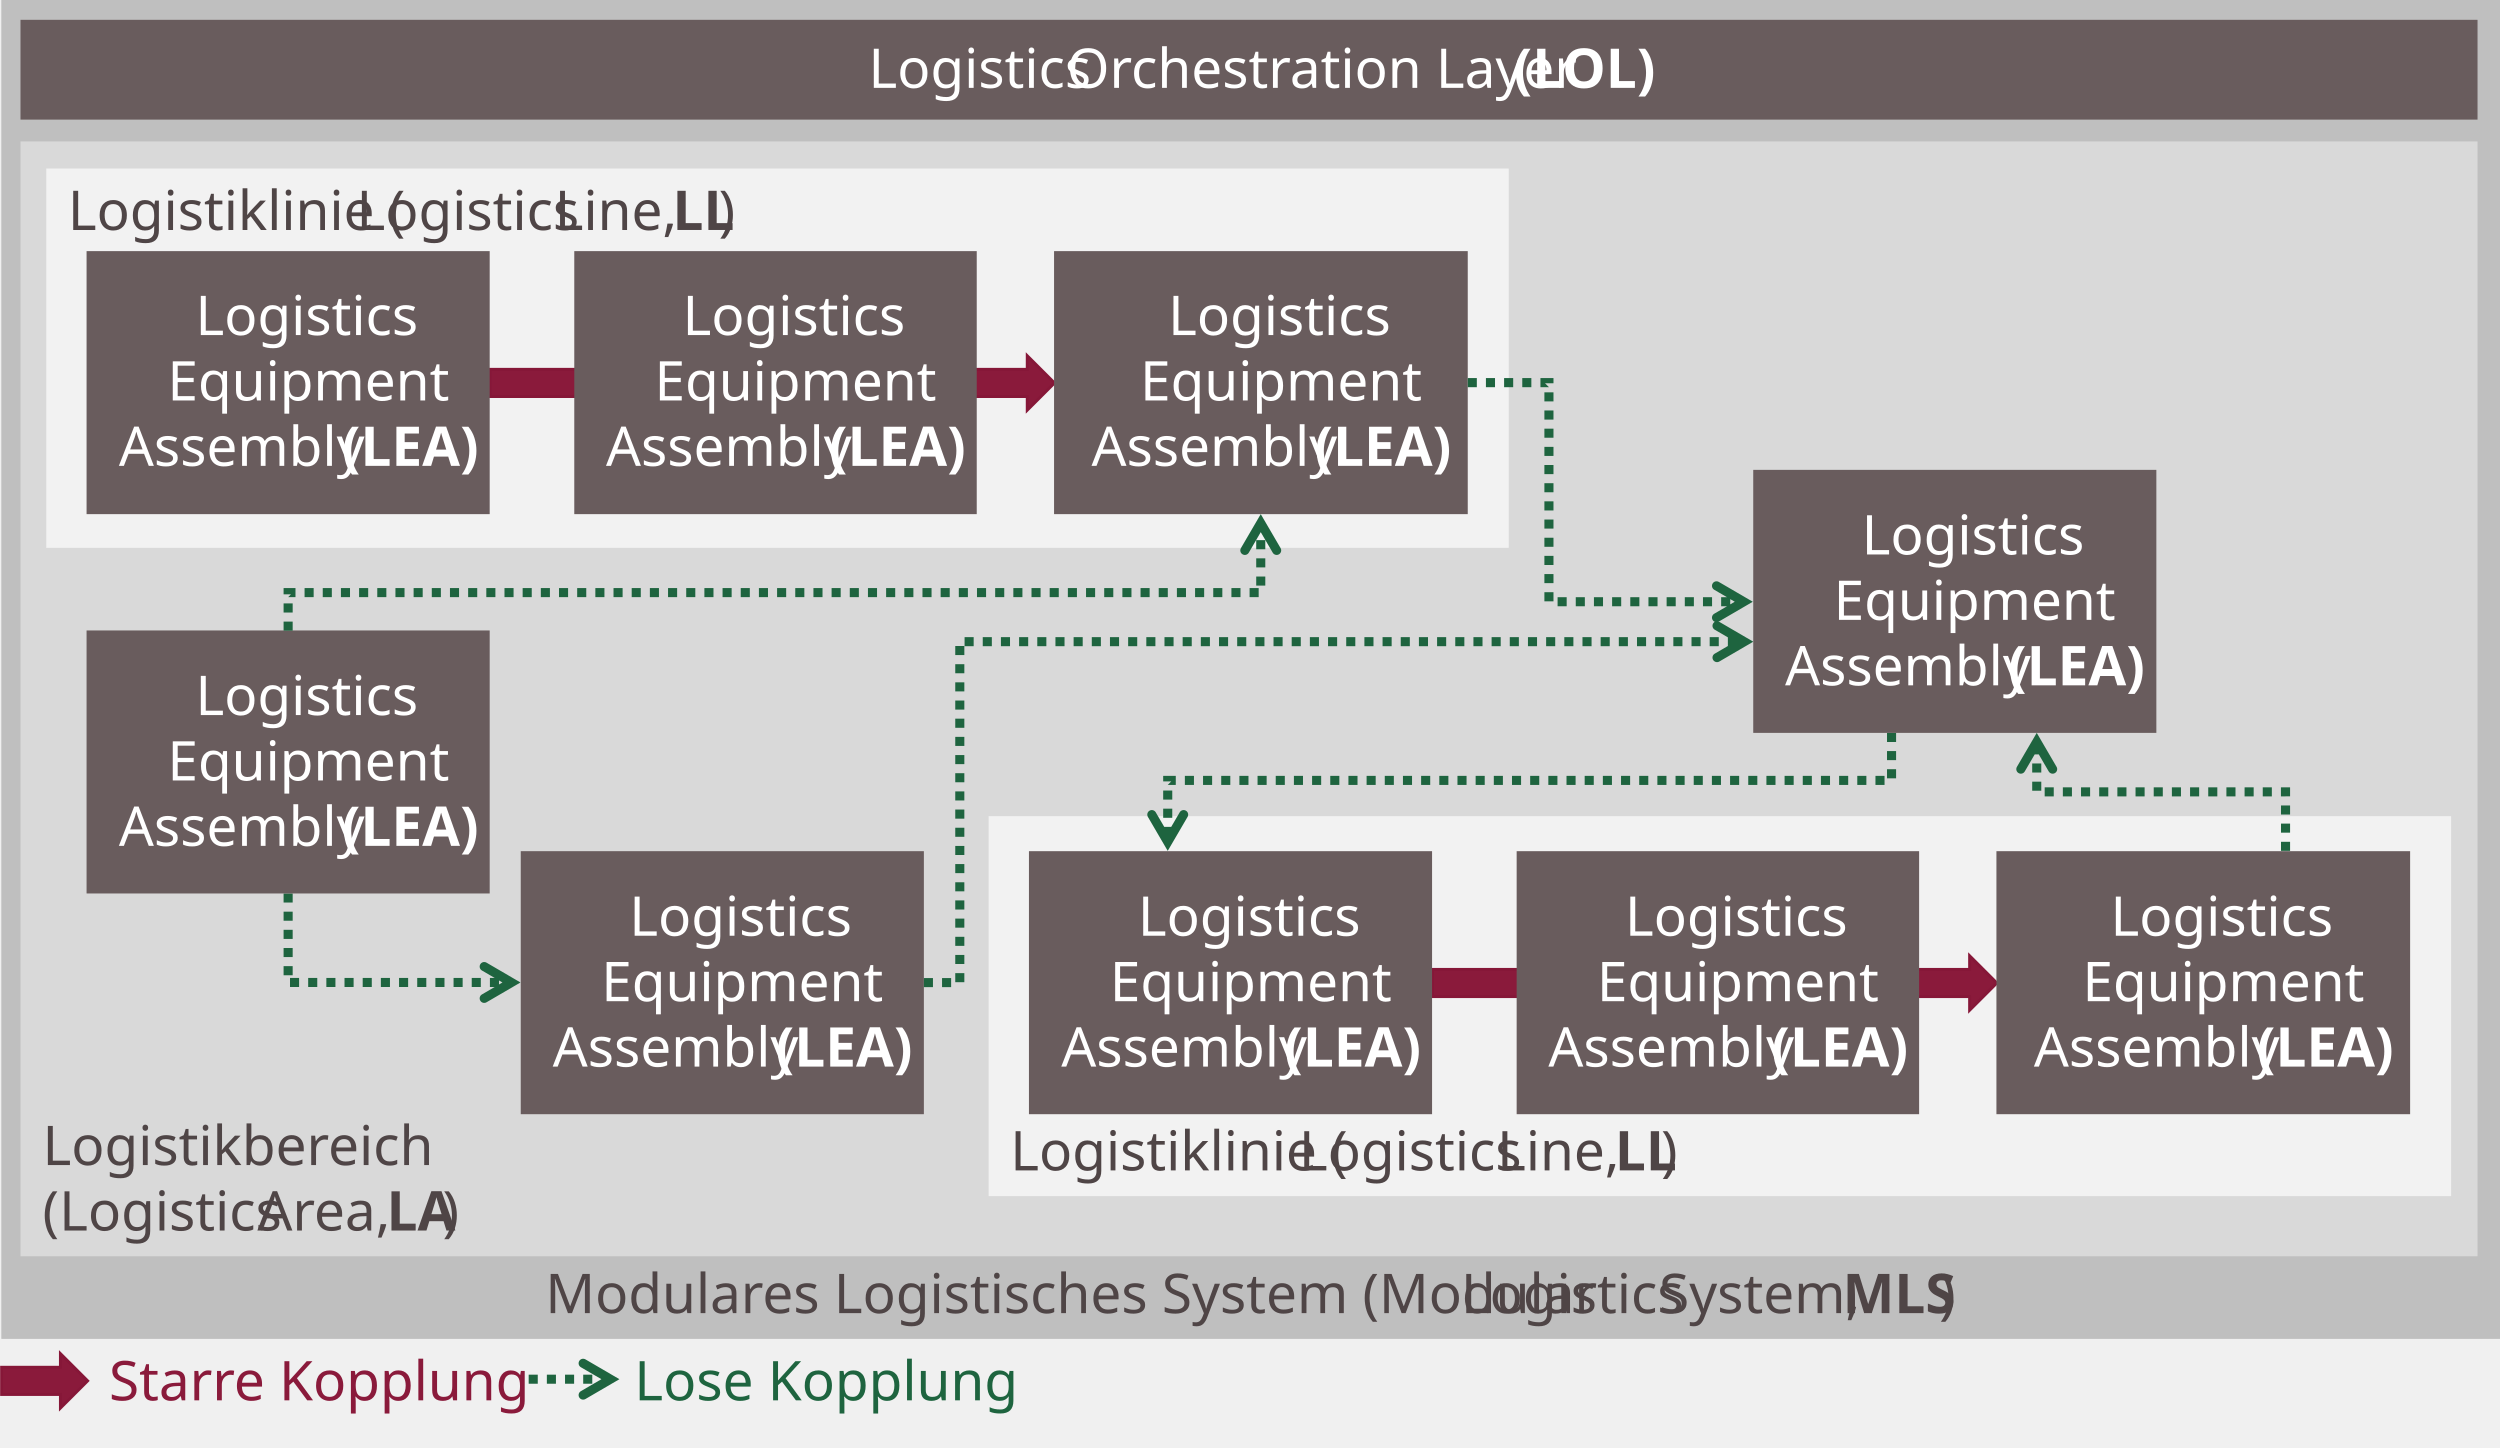
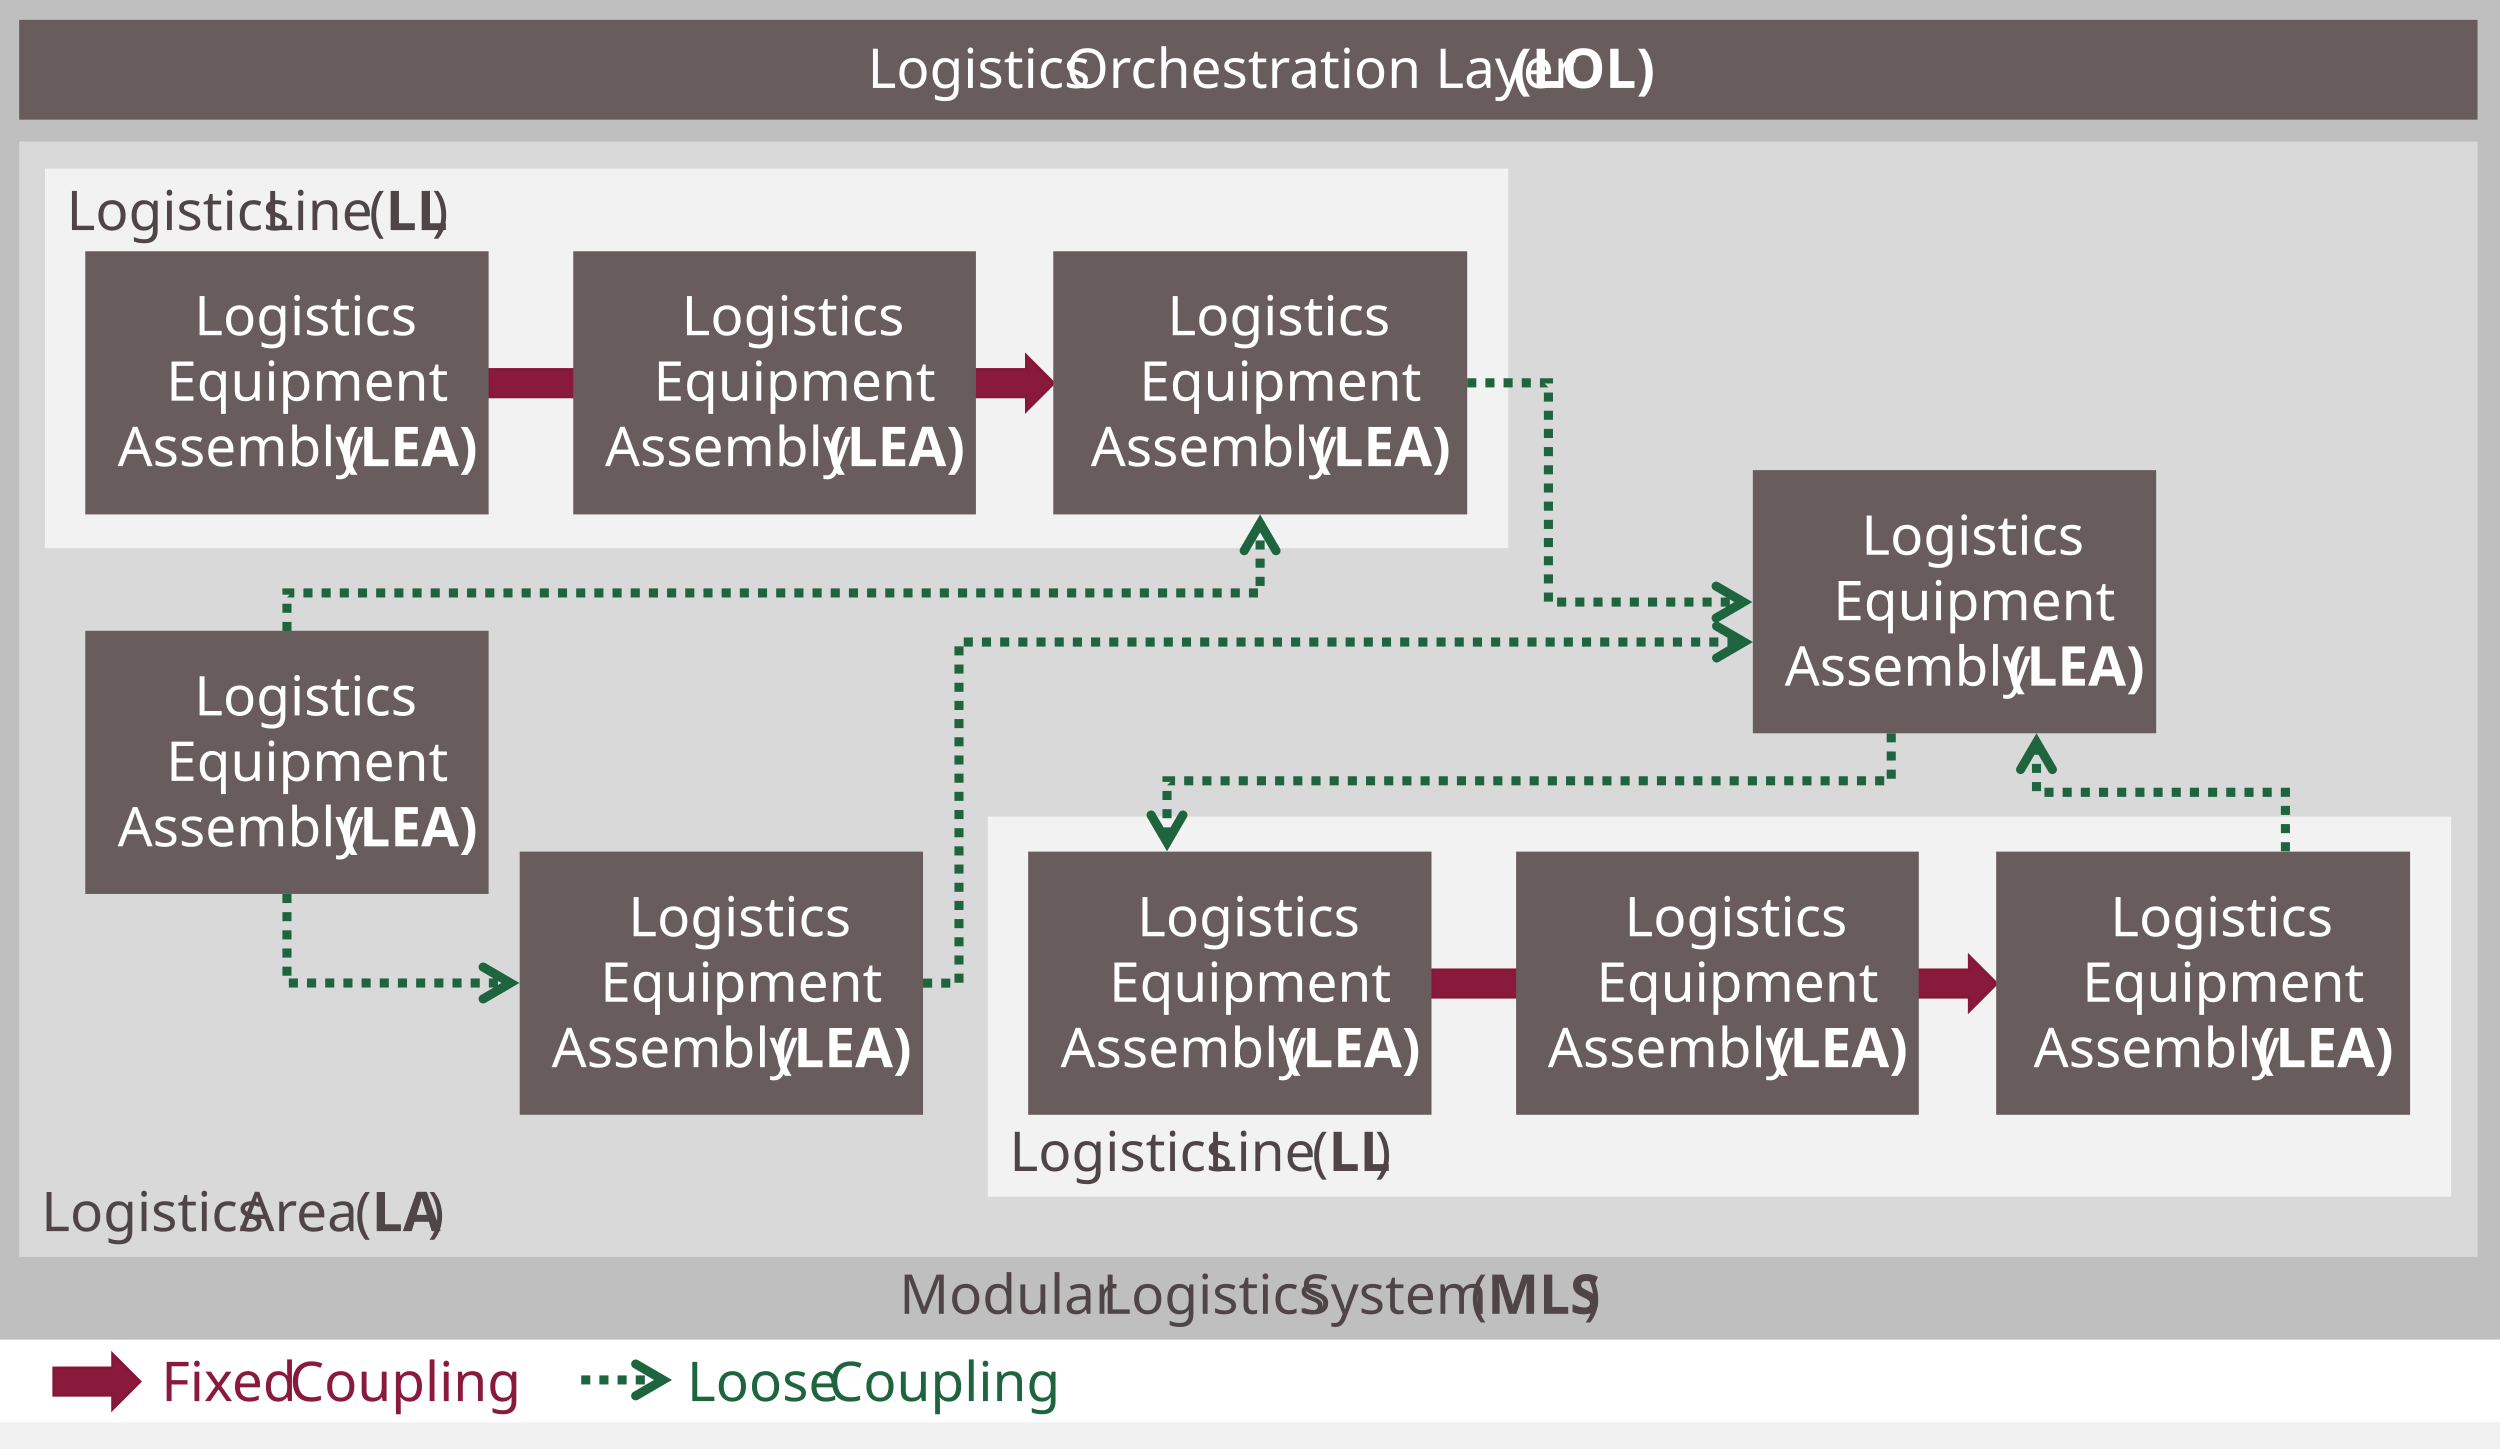
- <svg xmlns="http://www.w3.org/2000/svg" width="3783" height="2191" xml:space="preserve" overflow="hidden">
+ <svg xmlns="http://www.w3.org/2000/svg" width="3781" height="2191" xml:space="preserve" overflow="hidden">
  <defs>
    <clipPath id="clip0">
-       <rect x="277" y="110" width="3783" height="2191" />
+       <rect x="279" y="110" width="3781" height="2191" />
    </clipPath>
  </defs>
-   <g clip-path="url(#clip0)" transform="translate(-277 -110)">
+   <g clip-path="url(#clip0)" transform="translate(-279 -110)">
+     <rect x="279" y="2136" width="3781" height="125" fill="#FFFFFF" />
    <rect x="279" y="110" width="3781" height="2026" fill="#BFBFBF" />
-     <text fill="#4F4546" font-family="Calibri,Calibri_MSFontService,sans-serif" font-weight="400" font-size="83" transform="matrix(1 0 0 1 1102.23 2097)">Modulares Logistisches System (Modular </text>
-     <text fill="#4F4546" font-family="Calibri,Calibri_MSFontService,sans-serif" font-weight="400" font-size="83" transform="matrix(1 0 0 1 2487.7 2097)">Logistics</text>
-     <text fill="#4F4546" font-family="Calibri,Calibri_MSFontService,sans-serif" font-weight="400" font-size="83" transform="matrix(1 0 0 1 2787.56 2097)">System, </text>
-     <text fill="#4F4546" font-family="Calibri,Calibri_MSFontService,sans-serif" font-weight="700" font-size="83" transform="matrix(1 0 0 1 3065.29 2097)">MLS</text>
-     <text fill="#4F4546" font-family="Calibri,Calibri_MSFontService,sans-serif" font-weight="400" font-size="83" transform="matrix(1 0 0 1 3211.38 2097)">)</text>
+     <text fill="#4F4546" font-family="Calibri,Calibri_MSFontService,sans-serif" font-weight="400" font-size="83" transform="matrix(1 0 0 1 1639.13 2097)">Modular </text>
+     <text fill="#4F4546" font-family="Calibri,Calibri_MSFontService,sans-serif" font-weight="400" font-size="83" transform="matrix(1 0 0 1 1946.21 2097)">Logistics</text>
+     <text fill="#4F4546" font-family="Calibri,Calibri_MSFontService,sans-serif" font-weight="400" font-size="83" transform="matrix(1 0 0 1 2246.08 2097)">System </text>
+     <text fill="#4F4546" font-family="Calibri,Calibri_MSFontService,sans-serif" font-weight="400" font-size="83" transform="matrix(1 0 0 1 2503.18 2097)">(</text>
+     <text fill="#4F4546" font-family="Calibri,Calibri_MSFontService,sans-serif" font-weight="700" font-size="83" transform="matrix(1 0 0 1 2528.39 2097)">MLS</text>
+     <text fill="#4F4546" font-family="Calibri,Calibri_MSFontService,sans-serif" font-weight="400" font-size="83" transform="matrix(1 0 0 1 2674.48 2097)">)</text>
    <rect x="308" y="324" width="3718" height="1687" fill="#D9D9D9" />
-     <text fill="#4F4546" font-family="Calibri,Calibri_MSFontService,sans-serif" font-weight="400" font-size="83" transform="matrix(1 0 0 1 341.394 1873)">Logistikbereich </text>
-     <text fill="#4F4546" font-family="Calibri,Calibri_MSFontService,sans-serif" font-weight="400" font-size="83" transform="matrix(1 0 0 1 341.394 1972)">(</text>
-     <text fill="#4F4546" font-family="Calibri,Calibri_MSFontService,sans-serif" font-weight="400" font-size="83" transform="matrix(1 0 0 1 366.602 1972)">Logistics</text>
-     <text fill="#4F4546" font-family="Calibri,Calibri_MSFontService,sans-serif" font-weight="400" font-size="83" transform="matrix(1 0 0 1 666.467 1972)">Area, </text>
-     <text fill="#4F4546" font-family="Calibri,Calibri_MSFontService,sans-serif" font-weight="700" font-size="83" transform="matrix(1 0 0 1 861.9 1972)">LA</text>
-     <text fill="#4F4546" font-family="Calibri,Calibri_MSFontService,sans-serif" font-weight="400" font-size="83" transform="matrix(1 0 0 1 946.692 1972)">)</text>
+     <text fill="#4F4546" font-family="Calibri,Calibri_MSFontService,sans-serif" font-weight="400" font-size="83" transform="matrix(1 0 0 1 341.394 1972)">Logistics</text>
+     <text fill="#4F4546" font-family="Calibri,Calibri_MSFontService,sans-serif" font-weight="400" font-size="83" transform="matrix(1 0 0 1 641.258 1972)">Area</text>
+     <text fill="#4F4546" font-family="Calibri,Calibri_MSFontService,sans-serif" font-weight="400" font-size="83" transform="matrix(1 0 0 1 816.067 1972)">(</text>
+     <text fill="#4F4546" font-family="Calibri,Calibri_MSFontService,sans-serif" font-weight="700" font-size="83" transform="matrix(1 0 0 1 841.275 1972)">LA</text>
+     <text fill="#4F4546" font-family="Calibri,Calibri_MSFontService,sans-serif" font-weight="400" font-size="83" transform="matrix(1 0 0 1 926.067 1972)">)</text>
    <rect x="308" y="140" width="3718" height="151" fill="#695C5D" />
    <text fill="#FFFFFF" font-family="Calibri,Calibri_MSFontService,sans-serif" font-weight="400" font-size="83" transform="matrix(1 0 0 1 1591.2 243)">Logistics</text>
    <text fill="#FFFFFF" font-family="Calibri,Calibri_MSFontService,sans-serif" font-weight="400" font-size="83" transform="matrix(1 0 0 1 1891.07 243)">Orchestration Layer </text>
    <text fill="#FFFFFF" font-family="Calibri,Calibri_MSFontService,sans-serif" font-weight="700" font-size="83" transform="matrix(1 0 0 1 2567.43 243)">(LOL)</text>
    <rect x="347" y="365" width="2213" height="574" fill="#F2F2F2" />
-     <text fill="#4F4546" font-family="Calibri,Calibri_MSFontService,sans-serif" font-weight="400" font-size="83" transform="matrix(1 0 0 1 379.748 458)">Logistiklinie (</text>
-     <text fill="#4F4546" font-family="Calibri,Calibri_MSFontService,sans-serif" font-weight="400" font-size="83" transform="matrix(1 0 0 1 816.54 458)">Logistics</text>
-     <text fill="#4F4546" font-family="Calibri,Calibri_MSFontService,sans-serif" font-weight="400" font-size="83" transform="matrix(1 0 0 1 1116.4 458)">Line, </text>
-     <text fill="#4F4546" font-family="Calibri,Calibri_MSFontService,sans-serif" font-weight="700" font-size="83" transform="matrix(1 0 0 1 1294.58 458)">LL</text>
-     <text fill="#4F4546" font-family="Calibri,Calibri_MSFontService,sans-serif" font-weight="400" font-size="83" transform="matrix(1 0 0 1 1364.48 458)">)</text>
+     <text fill="#4F4546" font-family="Calibri,Calibri_MSFontService,sans-serif" font-weight="400" font-size="83" transform="matrix(1 0 0 1 379.748 458)">Logistics</text>
+     <text fill="#4F4546" font-family="Calibri,Calibri_MSFontService,sans-serif" font-weight="400" font-size="83" transform="matrix(1 0 0 1 679.612 458)">Line</text>
+     <text fill="#4F4546" font-family="Calibri,Calibri_MSFontService,sans-serif" font-weight="400" font-size="83" transform="matrix(1 0 0 1 837.165 458)">(</text>
+     <text fill="#4F4546" font-family="Calibri,Calibri_MSFontService,sans-serif" font-weight="700" font-size="83" transform="matrix(1 0 0 1 862.373 458)">LL</text>
+     <text fill="#4F4546" font-family="Calibri,Calibri_MSFontService,sans-serif" font-weight="400" font-size="83" transform="matrix(1 0 0 1 932.269 458)">)</text>
    <path d="M1018.5 669 1831.5 669 1831.5 648.5 1872.5 689.501 1831.5 730.5 1831.5 710 1018.5 710Z" stroke="#861738" stroke-width="4.583" stroke-miterlimit="8" fill="#8A1A3B" fill-rule="evenodd" />
    <rect x="408" y="490" width="610" height="398" fill="#695C5D" />
    <text fill="#FFFFFF" font-family="Calibri,Calibri_MSFontService,sans-serif" font-weight="400" font-size="83" transform="matrix(1 0 0 1 572.84 617)">Logistics </text>
    <text fill="#FFFFFF" font-family="Calibri,Calibri_MSFontService,sans-serif" font-weight="400" font-size="83" transform="matrix(1 0 0 1 530.398 716)">Equipment </text>
    <text fill="#FFFFFF" font-family="Calibri,Calibri_MSFontService,sans-serif" font-weight="400" font-size="83" transform="matrix(1 0 0 1 456.882 815)">Assembly </text>
    <text fill="#FFFFFF" font-family="Calibri,Calibri_MSFontService,sans-serif" font-weight="700" font-size="83" transform="matrix(1 0 0 1 794.33 815)">(LEA)</text>
    <rect x="1146" y="490" width="609" height="398" fill="#695C5D" />
    <text fill="#FFFFFF" font-family="Calibri,Calibri_MSFontService,sans-serif" font-weight="400" font-size="83" transform="matrix(1 0 0 1 1309.91 617)">Logistics </text>
    <text fill="#FFFFFF" font-family="Calibri,Calibri_MSFontService,sans-serif" font-weight="400" font-size="83" transform="matrix(1 0 0 1 1267.47 716)">Equipment </text>
    <text fill="#FFFFFF" font-family="Calibri,Calibri_MSFontService,sans-serif" font-weight="400" font-size="83" transform="matrix(1 0 0 1 1193.95 815)">Assembly </text>
    <text fill="#FFFFFF" font-family="Calibri,Calibri_MSFontService,sans-serif" font-weight="700" font-size="83" transform="matrix(1 0 0 1 1531.4 815)">(LEA)</text>
    <rect x="1872" y="490" width="626" height="398" fill="#695C5D" />
    <text fill="#FFFFFF" font-family="Calibri,Calibri_MSFontService,sans-serif" font-weight="400" font-size="83" transform="matrix(1 0 0 1 2044.64 617)">Logistics </text>
    <text fill="#FFFFFF" font-family="Calibri,Calibri_MSFontService,sans-serif" font-weight="400" font-size="83" transform="matrix(1 0 0 1 2002.19 716)">Equipment </text>
    <text fill="#FFFFFF" font-family="Calibri,Calibri_MSFontService,sans-serif" font-weight="400" font-size="83" transform="matrix(1 0 0 1 1928.66 815)">Assembly </text>
    <text fill="#FFFFFF" font-family="Calibri,Calibri_MSFontService,sans-serif" font-weight="700" font-size="83" transform="matrix(1 0 0 1 2266.1 815)">(LEA)</text>
    <rect x="1773" y="1345" width="2213" height="575" fill="#F2F2F2" />
-     <text fill="#4F4546" font-family="Calibri,Calibri_MSFontService,sans-serif" font-weight="400" font-size="83" transform="matrix(1 0 0 1 1805.77 1881)">Logistiklinie (</text>
-     <text fill="#4F4546" font-family="Calibri,Calibri_MSFontService,sans-serif" font-weight="400" font-size="83" transform="matrix(1 0 0 1 2242.56 1881)">Logistics</text>
-     <text fill="#4F4546" font-family="Calibri,Calibri_MSFontService,sans-serif" font-weight="400" font-size="83" transform="matrix(1 0 0 1 2542.42 1881)">Line, </text>
-     <text fill="#4F4546" font-family="Calibri,Calibri_MSFontService,sans-serif" font-weight="700" font-size="83" transform="matrix(1 0 0 1 2720.6 1881)">LL</text>
-     <text fill="#4F4546" font-family="Calibri,Calibri_MSFontService,sans-serif" font-weight="400" font-size="83" transform="matrix(1 0 0 1 2790.49 1881)">)</text>
+     <text fill="#4F4546" font-family="Calibri,Calibri_MSFontService,sans-serif" font-weight="400" font-size="83" transform="matrix(1 0 0 1 1805.77 1881)">Logistics</text>
+     <text fill="#4F4546" font-family="Calibri,Calibri_MSFontService,sans-serif" font-weight="400" font-size="83" transform="matrix(1 0 0 1 2105.63 1881)">Line </text>
+     <text fill="#4F4546" font-family="Calibri,Calibri_MSFontService,sans-serif" font-weight="400" font-size="83" transform="matrix(1 0 0 1 2263.18 1881)">(</text>
+     <text fill="#4F4546" font-family="Calibri,Calibri_MSFontService,sans-serif" font-weight="700" font-size="83" transform="matrix(1 0 0 1 2288.39 1881)">LL</text>
+     <text fill="#4F4546" font-family="Calibri,Calibri_MSFontService,sans-serif" font-weight="400" font-size="83" transform="matrix(1 0 0 1 2358.29 1881)">)</text>
    <path d="M2444.5 1577 3257.5 1577 3257.5 1556.5 3298.5 1597.5 3257.5 1638.5 3257.5 1618 2444.5 1618Z" stroke="#861738" stroke-width="4.583" stroke-miterlimit="8" fill="#8A1A3B" fill-rule="evenodd" />
    <rect x="1834" y="1398" width="610" height="398" fill="#695C5D" />
    <text fill="#FFFFFF" font-family="Calibri,Calibri_MSFontService,sans-serif" font-weight="400" font-size="83" transform="matrix(1 0 0 1 1998.86 1526)">Logistics </text>
    <text fill="#FFFFFF" font-family="Calibri,Calibri_MSFontService,sans-serif" font-weight="400" font-size="83" transform="matrix(1 0 0 1 1956.42 1625)">Equipment </text>
    <text fill="#FFFFFF" font-family="Calibri,Calibri_MSFontService,sans-serif" font-weight="400" font-size="83" transform="matrix(1 0 0 1 1882.9 1724)">Assembly </text>
    <text fill="#FFFFFF" font-family="Calibri,Calibri_MSFontService,sans-serif" font-weight="700" font-size="83" transform="matrix(1 0 0 1 2220.35 1724)">(LEA)</text>
    <rect x="2572" y="1398" width="609" height="398" fill="#695C5D" />
    <text fill="#FFFFFF" font-family="Calibri,Calibri_MSFontService,sans-serif" font-weight="400" font-size="83" transform="matrix(1 0 0 1 2735.93 1526)">Logistics </text>
    <text fill="#FFFFFF" font-family="Calibri,Calibri_MSFontService,sans-serif" font-weight="400" font-size="83" transform="matrix(1 0 0 1 2693.48 1625)">Equipment </text>
    <text fill="#FFFFFF" font-family="Calibri,Calibri_MSFontService,sans-serif" font-weight="400" font-size="83" transform="matrix(1 0 0 1 2619.97 1724)">Assembly </text>
    <text fill="#FFFFFF" font-family="Calibri,Calibri_MSFontService,sans-serif" font-weight="700" font-size="83" transform="matrix(1 0 0 1 2957.41 1724)">(LEA)</text>
    <rect x="3298" y="1398" width="626" height="398" fill="#695C5D" />
    <text fill="#FFFFFF" font-family="Calibri,Calibri_MSFontService,sans-serif" font-weight="400" font-size="83" transform="matrix(1 0 0 1 3470.65 1526)">Logistics </text>
    <text fill="#FFFFFF" font-family="Calibri,Calibri_MSFontService,sans-serif" font-weight="400" font-size="83" transform="matrix(1 0 0 1 3428.21 1625)">Equipment </text>
    <text fill="#FFFFFF" font-family="Calibri,Calibri_MSFontService,sans-serif" font-weight="400" font-size="83" transform="matrix(1 0 0 1 3354.67 1724)">Assembly </text>
    <text fill="#FFFFFF" font-family="Calibri,Calibri_MSFontService,sans-serif" font-weight="700" font-size="83" transform="matrix(1 0 0 1 3692.12 1724)">(LEA)</text>
    <rect x="1065" y="1398" width="610" height="398" fill="#695C5D" />
    <text fill="#FFFFFF" font-family="Calibri,Calibri_MSFontService,sans-serif" font-weight="400" font-size="83" transform="matrix(1 0 0 1 1229.3 1526)">Logistics </text>
    <text fill="#FFFFFF" font-family="Calibri,Calibri_MSFontService,sans-serif" font-weight="400" font-size="83" transform="matrix(1 0 0 1 1186.86 1625)">Equipment </text>
    <text fill="#FFFFFF" font-family="Calibri,Calibri_MSFontService,sans-serif" font-weight="400" font-size="83" transform="matrix(1 0 0 1 1113.34 1724)">Assembly </text>
    <text fill="#FFFFFF" font-family="Calibri,Calibri_MSFontService,sans-serif" font-weight="700" font-size="83" transform="matrix(1 0 0 1 1450.79 1724)">(LEA)</text>
    <path d="M0-6.875 13.75-6.875 13.75 6.875 0 6.875ZM27.5-6.875 41.25-6.875 41.25 6.875 27.5 6.875ZM55-6.875 68.75-6.875 68.75 6.875 55 6.875ZM82.5-6.875 96.25-6.875 96.25 6.875 82.5 6.875ZM110-6.875 123.75-6.875 123.75 6.875 110 6.875ZM141.546 2.829 141.546 16.579 127.796 16.579 127.796 2.829ZM141.546 30.329 141.546 44.079 127.796 44.079 127.796 30.329ZM141.546 57.829 141.546 71.579 127.796 71.579 127.796 57.829ZM141.546 85.329 141.546 99.079 127.796 99.079 127.796 85.329ZM141.546 112.829 141.546 126.579 127.796 126.579 127.796 112.829ZM141.546 140.329 141.546 154.079 127.796 154.079 127.796 140.329ZM141.546 167.829 141.546 181.579 127.796 181.579 127.796 167.829ZM141.546 195.329 141.546 209.079 127.796 209.079 127.796 195.329ZM141.546 222.829 141.546 236.579 127.796 236.579 127.796 222.829ZM141.546 250.329 141.546 264.079 127.796 264.079 127.796 250.329ZM141.546 277.829 141.546 291.579 127.796 291.579 127.796 277.829ZM141.546 305.329 141.546 319.079 127.796 319.079 127.796 305.329ZM141.546 332.829 141.546 337.957 127.796 337.957 127.796 332.829ZM164.672 300.171 134.671 351.601 104.67 300.171C102.757 296.891 103.865 292.681 107.144 290.768 110.424 288.855 114.634 289.963 116.547 293.242L140.609 334.492 128.732 334.492 152.795 293.242C154.708 289.963 158.918 288.855 162.198 290.768 165.477 292.681 166.585 296.891 164.672 300.171Z" fill="#1E643F" transform="matrix(1.83697e-16 1 1 -1.83697e-16 713 1462)" />
    <rect x="408" y="1064" width="610" height="398" fill="#695C5D" />
    <text fill="#FFFFFF" font-family="Calibri,Calibri_MSFontService,sans-serif" font-weight="400" font-size="83" transform="matrix(1 0 0 1 572.84 1192)">Logistics </text>
    <text fill="#FFFFFF" font-family="Calibri,Calibri_MSFontService,sans-serif" font-weight="400" font-size="83" transform="matrix(1 0 0 1 530.398 1291)">Equipment </text>
    <text fill="#FFFFFF" font-family="Calibri,Calibri_MSFontService,sans-serif" font-weight="400" font-size="83" transform="matrix(1 0 0 1 456.881 1390)">Assembly </text>
    <text fill="#FFFFFF" font-family="Calibri,Calibri_MSFontService,sans-serif" font-weight="700" font-size="83" transform="matrix(1 0 0 1 794.329 1390)">(LEA)</text>
    <path d="M706.125 1064.35 706.125 1050.6 719.875 1050.6 719.875 1064.35ZM706.125 1036.85 706.125 1023.1 719.875 1023.1 719.875 1036.85ZM706.125 1009.35 706.125 999.859 724.131 999.859 724.131 1013.61 713 1013.61 719.875 1006.73 719.875 1009.35ZM737.881 999.859 751.631 999.859 751.631 1013.61 737.881 1013.61ZM765.381 999.859 779.131 999.859 779.131 1013.61 765.381 1013.61ZM792.881 999.859 806.631 999.859 806.631 1013.61 792.881 1013.61ZM820.381 999.859 834.131 999.859 834.131 1013.61 820.381 1013.61ZM847.881 999.859 861.631 999.859 861.631 1013.61 847.881 1013.61ZM875.381 999.859 889.131 999.859 889.131 1013.61 875.381 1013.61ZM902.881 999.859 916.631 999.859 916.631 1013.61 902.881 1013.61ZM930.381 999.859 944.131 999.859 944.131 1013.61 930.381 1013.61ZM957.881 999.859 971.631 999.859 971.631 1013.61 957.881 1013.61ZM985.381 999.859 999.131 999.859 999.131 1013.61 985.381 1013.61ZM1012.88 999.859 1026.63 999.859 1026.63 1013.61 1012.88 1013.61ZM1040.38 999.859 1054.13 999.859 1054.13 1013.61 1040.38 1013.61ZM1067.88 999.859 1081.63 999.859 1081.63 1013.61 1067.88 1013.61ZM1095.38 999.859 1109.13 999.859 1109.13 1013.61 1095.38 1013.61ZM1122.88 999.859 1136.63 999.859 1136.63 1013.61 1122.88 1013.61ZM1150.38 999.859 1164.13 999.859 1164.13 1013.61 1150.38 1013.61ZM1177.88 999.859 1191.63 999.859 1191.63 1013.61 1177.88 1013.61ZM1205.38 999.859 1219.13 999.859 1219.13 1013.61 1205.38 1013.61ZM1232.88 999.859 1246.63 999.859 1246.63 1013.61 1232.88 1013.61ZM1260.38 999.859 1274.13 999.859 1274.13 1013.61 1260.38 1013.61ZM1287.88 999.859 1301.63 999.859 1301.63 1013.61 1287.88 1013.61ZM1315.38 999.859 1329.13 999.859 1329.13 1013.61 1315.38 1013.61ZM1342.88 999.859 1356.63 999.859 1356.63 1013.61 1342.88 1013.61ZM1370.38 999.859 1384.13 999.859 1384.13 1013.61 1370.38 1013.61ZM1397.88 999.859 1411.63 999.859 1411.63 1013.61 1397.88 1013.61ZM1425.38 999.859 1439.13 999.859 1439.13 1013.61 1425.38 1013.61ZM1452.88 999.859 1466.63 999.859 1466.63 1013.61 1452.88 1013.61ZM1480.38 999.859 1494.13 999.859 1494.13 1013.61 1480.38 1013.61ZM1507.88 999.859 1521.63 999.859 1521.63 1013.61 1507.88 1013.61ZM1535.38 999.859 1549.13 999.859 1549.13 1013.61 1535.38 1013.61ZM1562.88 999.859 1576.63 999.859 1576.63 1013.61 1562.88 1013.61ZM1590.38 999.859 1604.13 999.859 1604.13 1013.61 1590.38 1013.61ZM1617.88 999.859 1631.63 999.859 1631.63 1013.61 1617.88 1013.61ZM1645.38 999.859 1659.13 999.859 1659.13 1013.61 1645.38 1013.61ZM1672.88 999.859 1686.63 999.859 1686.63 1013.61 1672.88 1013.61ZM1700.38 999.859 1714.13 999.859 1714.13 1013.61 1700.38 1013.61ZM1727.88 999.859 1741.63 999.859 1741.63 1013.61 1727.88 1013.61ZM1755.38 999.859 1769.13 999.859 1769.13 1013.61 1755.38 1013.61ZM1782.88 999.859 1796.63 999.859 1796.63 1013.61 1782.88 1013.61ZM1810.38 999.859 1824.13 999.859 1824.13 1013.61 1810.38 1013.61ZM1837.88 999.859 1851.63 999.859 1851.63 1013.61 1837.88 1013.61ZM1865.38 999.859 1879.13 999.859 1879.13 1013.61 1865.38 1013.61ZM1892.88 999.859 1906.63 999.859 1906.63 1013.61 1892.88 1013.61ZM1920.38 999.859 1934.13 999.859 1934.13 1013.61 1920.38 1013.61ZM1947.88 999.859 1961.63 999.859 1961.63 1013.61 1947.88 1013.61ZM1975.38 999.859 1989.13 999.859 1989.13 1013.61 1975.38 1013.61ZM2002.88 999.859 2016.63 999.859 2016.63 1013.61 2002.88 1013.61ZM2030.38 999.859 2044.13 999.859 2044.13 1013.61 2030.38 1013.61ZM2057.88 999.859 2071.63 999.859 2071.63 1013.61 2057.88 1013.61ZM2085.38 999.859 2099.13 999.859 2099.13 1013.61 2085.38 1013.61ZM2112.88 999.859 2126.63 999.859 2126.63 1013.61 2112.88 1013.61ZM2140.38 999.859 2154.13 999.859 2154.13 1013.61 2140.38 1013.61ZM2167.88 999.859 2181.63 999.859 2181.63 1013.61 2167.88 1013.61ZM2177.9 996.127 2177.9 982.377 2191.65 982.377 2191.65 996.127ZM2177.9 968.627 2177.9 954.877 2191.65 954.877 2191.65 968.627ZM2177.9 941.127 2177.9 927.377 2191.65 927.377 2191.65 941.127ZM2177.9 913.627 2177.9 901.613 2191.65 901.613 2191.65 913.627ZM2154.77 939.398 2184.77 887.968 2214.77 939.398C2216.69 942.678 2215.58 946.888 2212.3 948.801 2209.02 950.714 2204.81 949.606 2202.9 946.327L2178.84 905.077 2190.71 905.077 2166.65 946.327C2164.74 949.606 2160.53 950.714 2157.25 948.801 2153.97 946.888 2152.86 942.678 2154.77 939.398Z" fill="#1E643F" />
    <path d="M0-6.875 13.75-6.875 13.75 6.875 0 6.875ZM27.5-6.875 41.25-6.875 41.25 6.875 27.5 6.875ZM61.245 0.63 61.245 14.38 47.495 14.38 47.495 0.63ZM61.245 28.13 61.245 41.88 47.495 41.88 47.495 28.13ZM61.245 55.63 61.245 69.38 47.495 69.38 47.495 55.63ZM61.245 83.13 61.245 96.88 47.495 96.88 47.495 83.13ZM61.245 110.63 61.245 124.38 47.495 124.38 47.495 110.63ZM61.245 138.13 61.245 151.88 47.495 151.88 47.495 138.13ZM61.245 165.63 61.245 179.38 47.495 179.38 47.495 165.63ZM61.245 193.13 61.245 206.88 47.495 206.88 47.495 193.13ZM61.245 220.63 61.245 234.38 47.495 234.38 47.495 220.63ZM61.245 248.13 61.245 261.88 47.495 261.88 47.495 248.13ZM61.245 275.63 61.245 289.38 47.495 289.38 47.495 275.63ZM61.245 303.13 61.245 316.88 47.495 316.88 47.495 303.13ZM61.245 330.63 61.245 344.38 47.495 344.38 47.495 330.63ZM61.245 358.13 61.245 371.88 47.495 371.88 47.495 358.13ZM61.245 385.63 61.245 399.38 47.495 399.38 47.495 385.63ZM61.245 413.13 61.245 426.88 47.495 426.88 47.495 413.13ZM61.245 440.63 61.245 454.38 47.495 454.38 47.495 440.63ZM61.245 468.13 61.245 481.88 47.495 481.88 47.495 468.13ZM61.245 495.63 61.245 509.38 47.495 509.38 47.495 495.63ZM61.601 509.024 75.351 509.024 75.351 522.774 61.601 522.774ZM89.101 509.024 102.851 509.024 102.851 522.774 89.101 522.774ZM116.601 509.024 130.351 509.024 130.351 522.774 116.601 522.774ZM144.101 509.024 157.851 509.024 157.851 522.774 144.101 522.774ZM171.601 509.024 185.351 509.024 185.351 522.774 171.601 522.774ZM199.101 509.024 212.851 509.024 212.851 522.774 199.101 522.774ZM226.601 509.024 240.351 509.024 240.351 522.774 226.601 522.774ZM254.101 509.024 267.851 509.024 267.851 522.774 254.101 522.774ZM281.601 509.024 295.351 509.024 295.351 522.774 281.601 522.774ZM309.101 509.024 322.851 509.024 322.851 522.774 309.101 522.774ZM336.601 509.024 350.351 509.024 350.351 522.774 336.601 522.774ZM364.101 509.024 377.851 509.024 377.851 522.774 364.101 522.774ZM391.601 509.024 405.351 509.024 405.351 522.774 391.601 522.774ZM419.101 509.024 432.851 509.024 432.851 522.774 419.101 522.774ZM446.601 509.024 460.351 509.024 460.351 522.774 446.601 522.774ZM474.101 509.024 487.851 509.024 487.851 522.774 474.101 522.774ZM501.601 509.024 515.351 509.024 515.351 522.774 501.601 522.774ZM529.101 509.024 542.851 509.024 542.851 522.774 529.101 522.774ZM556.601 509.024 570.351 509.024 570.351 522.774 556.601 522.774ZM584.101 509.024 597.851 509.024 597.851 522.774 584.101 522.774ZM611.601 509.024 625.351 509.024 625.351 522.774 611.601 522.774ZM639.101 509.024 652.851 509.024 652.851 522.774 639.101 522.774ZM666.601 509.024 680.351 509.024 680.351 522.774 666.601 522.774ZM694.101 509.024 707.851 509.024 707.851 522.774 694.101 522.774ZM721.601 509.024 735.351 509.024 735.351 522.774 721.601 522.774ZM749.101 509.024 762.851 509.024 762.851 522.774 749.101 522.774ZM776.601 509.024 790.351 509.024 790.351 522.774 776.601 522.774ZM804.101 509.024 817.851 509.024 817.851 522.774 804.101 522.774ZM831.601 509.024 845.351 509.024 845.351 522.774 831.601 522.774ZM859.101 509.024 872.851 509.024 872.851 522.774 859.101 522.774ZM886.601 509.024 900.351 509.024 900.351 522.774 886.601 522.774ZM914.101 509.024 927.851 509.024 927.851 522.774 914.101 522.774ZM941.601 509.024 955.351 509.024 955.351 522.774 941.601 522.774ZM969.101 509.024 982.851 509.024 982.851 522.774 969.101 522.774ZM996.601 509.024 1010.35 509.024 1010.35 522.774 996.601 522.774ZM1024.1 509.024 1037.85 509.024 1037.85 522.774 1024.1 522.774ZM1051.6 509.024 1065.35 509.024 1065.35 522.774 1051.6 522.774ZM1079.1 509.024 1092.85 509.024 1092.85 522.774 1079.1 522.774ZM1106.6 509.024 1120.35 509.024 1120.35 522.774 1106.6 522.774ZM1134.1 509.024 1147.85 509.024 1147.85 522.774 1134.1 522.774ZM1161.6 509.024 1175.35 509.024 1175.35 522.774 1161.6 522.774ZM1189.1 509.024 1202.85 509.024 1202.85 522.774 1189.1 522.774ZM1216.6 509.024 1230.35 509.024 1230.35 522.774 1216.6 522.774ZM1203.67 485.898 1255.1 515.899 1203.67 545.9C1200.39 547.813 1196.18 546.705 1194.27 543.425 1192.35 540.145 1193.46 535.936 1196.74 534.023L1237.99 509.96 1237.99 521.837 1196.74 497.775C1193.46 495.861 1192.35 491.652 1194.27 488.372 1196.18 485.092 1200.39 483.984 1203.67 485.898Z" fill="#1E643F" transform="matrix(1 0 0 -1 1675 1596.9)" />
    <path d="M2498 682.125 2511.75 682.125 2511.75 695.875 2498 695.875ZM2525.5 682.125 2539.25 682.125 2539.25 695.875 2525.5 695.875ZM2553 682.125 2566.75 682.125 2566.75 695.875 2553 695.875ZM2580.5 682.125 2594.25 682.125 2594.25 695.875 2580.5 695.875ZM2608 682.125 2627.72 682.125 2627.72 689.909 2613.97 689.909 2613.97 689 2620.84 695.875 2608 695.875ZM2627.72 703.659 2627.72 717.409 2613.97 717.409 2613.97 703.659ZM2627.72 731.159 2627.72 744.909 2613.97 744.909 2613.97 731.159ZM2627.72 758.659 2627.72 772.409 2613.97 772.409 2613.97 758.659ZM2627.72 786.159 2627.72 799.909 2613.97 799.909 2613.97 786.159ZM2627.72 813.659 2627.72 827.409 2613.97 827.409 2613.97 813.659ZM2627.72 841.159 2627.72 854.909 2613.97 854.909 2613.97 841.159ZM2627.72 868.659 2627.72 882.409 2613.97 882.409 2613.97 868.659ZM2627.72 896.159 2627.72 909.909 2613.97 909.909 2613.97 896.159ZM2627.72 923.659 2627.72 937.409 2613.97 937.409 2613.97 923.659ZM2627.72 951.159 2627.72 964.909 2613.97 964.909 2613.97 951.159ZM2627.72 978.659 2627.72 992.409 2613.97 992.409 2613.97 978.659ZM2627.72 1006.16 2627.72 1019.91 2613.97 1019.91 2613.97 1006.16ZM2633.94 1013.69 2647.69 1013.69 2647.69 1027.44 2633.94 1027.44ZM2661.44 1013.69 2675.19 1013.69 2675.19 1027.44 2661.44 1027.44ZM2688.94 1013.69 2702.69 1013.69 2702.69 1027.44 2688.94 1027.44ZM2716.44 1013.69 2730.19 1013.69 2730.19 1027.44 2716.44 1027.44ZM2743.94 1013.69 2757.69 1013.69 2757.69 1027.44 2743.94 1027.44ZM2771.44 1013.69 2785.19 1013.69 2785.19 1027.44 2771.44 1027.44ZM2798.94 1013.69 2812.69 1013.69 2812.69 1027.44 2798.94 1027.44ZM2826.44 1013.69 2840.19 1013.69 2840.19 1027.44 2826.44 1027.44ZM2853.94 1013.69 2867.69 1013.69 2867.69 1027.44 2853.94 1027.44ZM2881.44 1013.69 2895.19 1013.69 2895.19 1027.44 2881.44 1027.44ZM2908.94 1013.69 2915.7 1013.69 2915.7 1027.44 2908.94 1027.44ZM2877.91 990.562 2929.34 1020.56 2877.91 1050.56C2874.63 1052.48 2870.42 1051.37 2868.51 1048.09 2866.59 1044.81 2867.7 1040.6 2870.98 1038.69L2912.23 1014.62 2912.23 1026.5 2870.98 1002.44C2867.7 1000.53 2866.59 996.316 2868.51 993.036 2870.42 989.756 2874.63 988.648 2877.91 990.562Z" fill="#1E643F" />
    <path d="M3146.17 1219 3146.17 1232.75 3132.42 1232.75 3132.42 1219ZM3146.17 1246.5 3146.17 1260.25 3132.42 1260.25 3132.42 1246.5ZM3146.17 1274 3146.17 1287.75 3132.42 1287.75 3132.42 1274ZM3128.69 1297.78 3114.94 1297.78 3114.94 1284.03 3128.69 1284.03ZM3101.19 1297.78 3087.44 1297.78 3087.44 1284.03 3101.19 1284.03ZM3073.69 1297.78 3059.94 1297.78 3059.94 1284.03 3073.69 1284.03ZM3046.19 1297.78 3032.44 1297.78 3032.44 1284.03 3046.19 1284.03ZM3018.69 1297.78 3004.94 1297.78 3004.94 1284.03 3018.69 1284.03ZM2991.19 1297.78 2977.44 1297.78 2977.44 1284.03 2991.19 1284.03ZM2963.69 1297.78 2949.94 1297.78 2949.94 1284.03 2963.69 1284.03ZM2936.19 1297.78 2922.44 1297.78 2922.44 1284.03 2936.19 1284.03ZM2908.69 1297.78 2894.94 1297.78 2894.94 1284.03 2908.69 1284.03ZM2881.19 1297.78 2867.44 1297.78 2867.44 1284.03 2881.19 1284.03ZM2853.69 1297.78 2839.94 1297.78 2839.94 1284.03 2853.69 1284.03ZM2826.19 1297.78 2812.44 1297.78 2812.44 1284.03 2826.19 1284.03ZM2798.69 1297.78 2784.94 1297.78 2784.94 1284.03 2798.69 1284.03ZM2771.19 1297.78 2757.44 1297.78 2757.44 1284.03 2771.19 1284.03ZM2743.69 1297.78 2729.94 1297.78 2729.94 1284.03 2743.69 1284.03ZM2716.19 1297.78 2702.44 1297.78 2702.44 1284.03 2716.19 1284.03ZM2688.69 1297.78 2674.94 1297.78 2674.94 1284.03 2688.69 1284.03ZM2661.19 1297.78 2647.44 1297.78 2647.44 1284.03 2661.19 1284.03ZM2633.69 1297.78 2619.94 1297.78 2619.94 1284.03 2633.69 1284.03ZM2606.19 1297.78 2592.44 1297.78 2592.44 1284.03 2606.19 1284.03ZM2578.69 1297.78 2564.94 1297.78 2564.94 1284.03 2578.69 1284.03ZM2551.19 1297.78 2537.44 1297.78 2537.44 1284.03 2551.19 1284.03ZM2523.69 1297.78 2509.94 1297.78 2509.94 1284.03 2523.69 1284.03ZM2496.19 1297.78 2482.44 1297.78 2482.44 1284.03 2496.19 1284.03ZM2468.69 1297.78 2454.94 1297.78 2454.94 1284.03 2468.69 1284.03ZM2441.19 1297.78 2427.44 1297.78 2427.44 1284.03 2441.19 1284.03ZM2413.69 1297.78 2399.94 1297.78 2399.94 1284.03 2413.69 1284.03ZM2386.19 1297.78 2372.44 1297.78 2372.44 1284.03 2386.19 1284.03ZM2358.69 1297.78 2344.94 1297.78 2344.94 1284.03 2358.69 1284.03ZM2331.19 1297.78 2317.44 1297.78 2317.44 1284.03 2331.19 1284.03ZM2303.69 1297.78 2289.94 1297.78 2289.94 1284.03 2303.69 1284.03ZM2276.19 1297.78 2262.44 1297.78 2262.44 1284.03 2276.19 1284.03ZM2248.69 1297.78 2234.94 1297.78 2234.94 1284.03 2248.69 1284.03ZM2221.19 1297.78 2207.44 1297.78 2207.44 1284.03 2221.19 1284.03ZM2193.69 1297.78 2179.94 1297.78 2179.94 1284.03 2193.69 1284.03ZM2166.19 1297.78 2152.44 1297.78 2152.44 1284.03 2166.19 1284.03ZM2138.69 1297.78 2124.94 1297.78 2124.94 1284.03 2138.69 1284.03ZM2111.19 1297.78 2097.44 1297.78 2097.44 1284.03 2111.19 1284.03ZM2083.69 1297.78 2069.94 1297.78 2069.94 1284.03 2083.69 1284.03ZM2056.19 1297.78 2044 1297.78 2050.87 1290.9 2050.87 1292.46 2037.12 1292.46 2037.12 1284.03 2056.19 1284.03ZM2050.87 1306.21 2050.87 1319.96 2037.12 1319.96 2037.12 1306.21ZM2050.87 1333.71 2050.87 1347.46 2037.12 1347.46 2037.12 1333.71ZM2050.87 1361.21 2050.87 1374.96 2037.12 1374.96 2037.12 1361.21ZM2074 1346.14 2044 1397.57 2014 1346.14C2012.09 1342.86 2013.19 1338.65 2016.47 1336.74 2019.75 1334.82 2023.96 1335.93 2025.88 1339.21L2049.94 1380.46 2038.06 1380.46 2062.12 1339.21C2064.04 1335.93 2068.25 1334.82 2071.53 1336.74 2074.81 1338.65 2075.91 1342.86 2074 1346.14Z" fill="#1E643F" />
    <path d="M0-6.875 13.75-6.875 13.75 6.875 0 6.875ZM27.5-6.875 41.25-6.875 41.25 6.875 27.5 6.875ZM55-6.875 68.75-6.875 68.75 6.875 55 6.875ZM82.5-6.875 96.144-6.875 96.144 6.981 82.394 6.981 82.394 0 89.269 6.875 82.5 6.875ZM96.144 20.731 96.144 34.481 82.394 34.481 82.394 20.731ZM96.144 48.231 96.144 61.981 82.394 61.981 82.394 48.231ZM96.144 75.731 96.144 89.481 82.394 89.481 82.394 75.731ZM96.144 103.231 96.144 116.981 82.394 116.981 82.394 103.231ZM96.144 130.731 96.144 144.481 82.394 144.481 82.394 130.731ZM96.144 158.231 96.144 171.981 82.394 171.981 82.394 158.231ZM96.144 185.731 96.144 199.481 82.394 199.481 82.394 185.731ZM96.144 213.231 96.144 226.981 82.394 226.981 82.394 213.231ZM96.144 240.731 96.144 254.481 82.394 254.481 82.394 240.731ZM96.144 268.231 96.144 281.981 82.394 281.981 82.394 268.231ZM96.144 295.731 96.144 309.481 82.394 309.481 82.394 295.731ZM96.144 323.231 96.144 336.981 82.394 336.981 82.394 323.231ZM96.144 350.731 96.144 364.481 82.394 364.481 82.394 350.731ZM91.018 369.607 104.768 369.607 104.768 383.357 91.018 383.357ZM118.518 369.607 132.268 369.607 132.268 383.357 118.518 383.357ZM146.018 369.607 159.768 369.607 159.768 383.357 146.018 383.357ZM127.139 346.481 178.569 376.482 127.139 406.483C123.859 408.396 119.649 407.288 117.736 404.008 115.823 400.729 116.931 396.519 120.21 394.606L161.46 370.543 161.46 382.42 120.21 358.358C116.931 356.445 115.823 352.235 117.736 348.955 119.649 345.676 123.859 344.568 127.139 346.481Z" fill="#1E643F" transform="matrix(-1.83697e-16 -1 -1 1.83697e-16 3735.48 1397.54)" />
    <rect x="2930" y="821" width="610" height="398" fill="#695C5D" />
    <text fill="#FFFFFF" font-family="Calibri,Calibri_MSFontService,sans-serif" font-weight="400" font-size="83" transform="matrix(1 0 0 1 3094.15 949)">Logistics </text>
    <text fill="#FFFFFF" font-family="Calibri,Calibri_MSFontService,sans-serif" font-weight="400" font-size="83" transform="matrix(1 0 0 1 3051.71 1048)">Equipment </text>
    <text fill="#FFFFFF" font-family="Calibri,Calibri_MSFontService,sans-serif" font-weight="400" font-size="83" transform="matrix(1 0 0 1 2978.19 1147)">Assembly </text>
    <text fill="#FFFFFF" font-family="Calibri,Calibri_MSFontService,sans-serif" font-weight="700" font-size="83" transform="matrix(1 0 0 1 3315.64 1147)">(LEA)</text>
-     <path d="M279.5 2179 368.5 2179 368.5 2158.5 409.5 2199.5 368.5 2240.5 368.5 2220 279.5 2220Z" stroke="#861738" stroke-width="4.583" stroke-miterlimit="8" fill="#8A1A3B" fill-rule="evenodd" />
-     <text fill="#8A1A3B" font-family="Calibri,Calibri_MSFontService,sans-serif" font-weight="400" font-size="83" transform="matrix(1 0 0 1 441.944 2229)">Starre Kopplung</text>
-     <path d="M1077 2190.12 1090.75 2190.12 1090.75 2203.88 1077 2203.88ZM1104.5 2190.12 1118.25 2190.12 1118.25 2203.88 1104.5 2203.88ZM1132 2190.13 1145.75 2190.13 1145.75 2203.88 1132 2203.88ZM1159.5 2190.13 1173.25 2190.13 1173.25 2203.88 1159.5 2203.88ZM1187 2190.13 1200.67 2190.13 1200.67 2203.88 1187 2203.88ZM1162.88 2167 1214.31 2197 1162.88 2227C1159.6 2228.91 1155.39 2227.81 1153.48 2224.53 1151.57 2221.25 1152.68 2217.04 1155.95 2215.12L1197.21 2191.06 1197.21 2202.94 1155.96 2178.88C1152.68 2176.96 1151.57 2172.75 1153.48 2169.47 1155.39 2166.19 1159.6 2165.09 1162.88 2167Z" fill="#1E643F" />
-     <text fill="#1E643F" font-family="Calibri,Calibri_MSFontService,sans-serif" font-weight="400" font-size="83" transform="matrix(1 0 0 1 1236.94 2229)">Lose Kopplung</text>
+     <path d="M360.5 2179 449.5 2179 449.5 2158.5 490.5 2199.5 449.5 2240.5 449.5 2220 360.5 2220Z" stroke="#861738" stroke-width="4.583" stroke-miterlimit="8" fill="#8A1A3B" fill-rule="evenodd" />
+     <text fill="#8A1A3B" font-family="Calibri,Calibri_MSFontService,sans-serif" font-weight="400" font-size="83" transform="matrix(1 0 0 1 522.997 2229)">Fixed</text>
+     <text fill="#8A1A3B" font-family="Calibri,Calibri_MSFontService,sans-serif" font-weight="400" font-size="83" transform="matrix(1 0 0 1 716.757 2229)">Coupling</text>
+     <path d="M1158 2190.12 1171.75 2190.12 1171.75 2203.88 1158 2203.88ZM1185.5 2190.12 1199.25 2190.12 1199.25 2203.88 1185.5 2203.88ZM1213 2190.13 1226.75 2190.13 1226.75 2203.88 1213 2203.88ZM1240.5 2190.13 1254.25 2190.13 1254.25 2203.88 1240.5 2203.88ZM1268 2190.13 1281.67 2190.13 1281.67 2203.88 1268 2203.88ZM1243.88 2167 1295.31 2197 1243.88 2227C1240.6 2228.91 1236.39 2227.81 1234.48 2224.53 1232.57 2221.25 1233.68 2217.04 1236.96 2215.12L1278.21 2191.06 1278.21 2202.94 1236.96 2178.88C1233.68 2176.96 1232.57 2172.75 1234.48 2169.47 1236.39 2166.19 1240.6 2165.09 1243.88 2167Z" fill="#1E643F" />
+     <text fill="#1E643F" font-family="Calibri,Calibri_MSFontService,sans-serif" font-weight="400" font-size="83" transform="matrix(1 0 0 1 1318 2229)">Loose</text>
+     <text fill="#1E643F" font-family="Calibri,Calibri_MSFontService,sans-serif" font-weight="400" font-size="83" transform="matrix(1 0 0 1 1532.27 2229)">Coupling</text>
  </g>
</svg>
